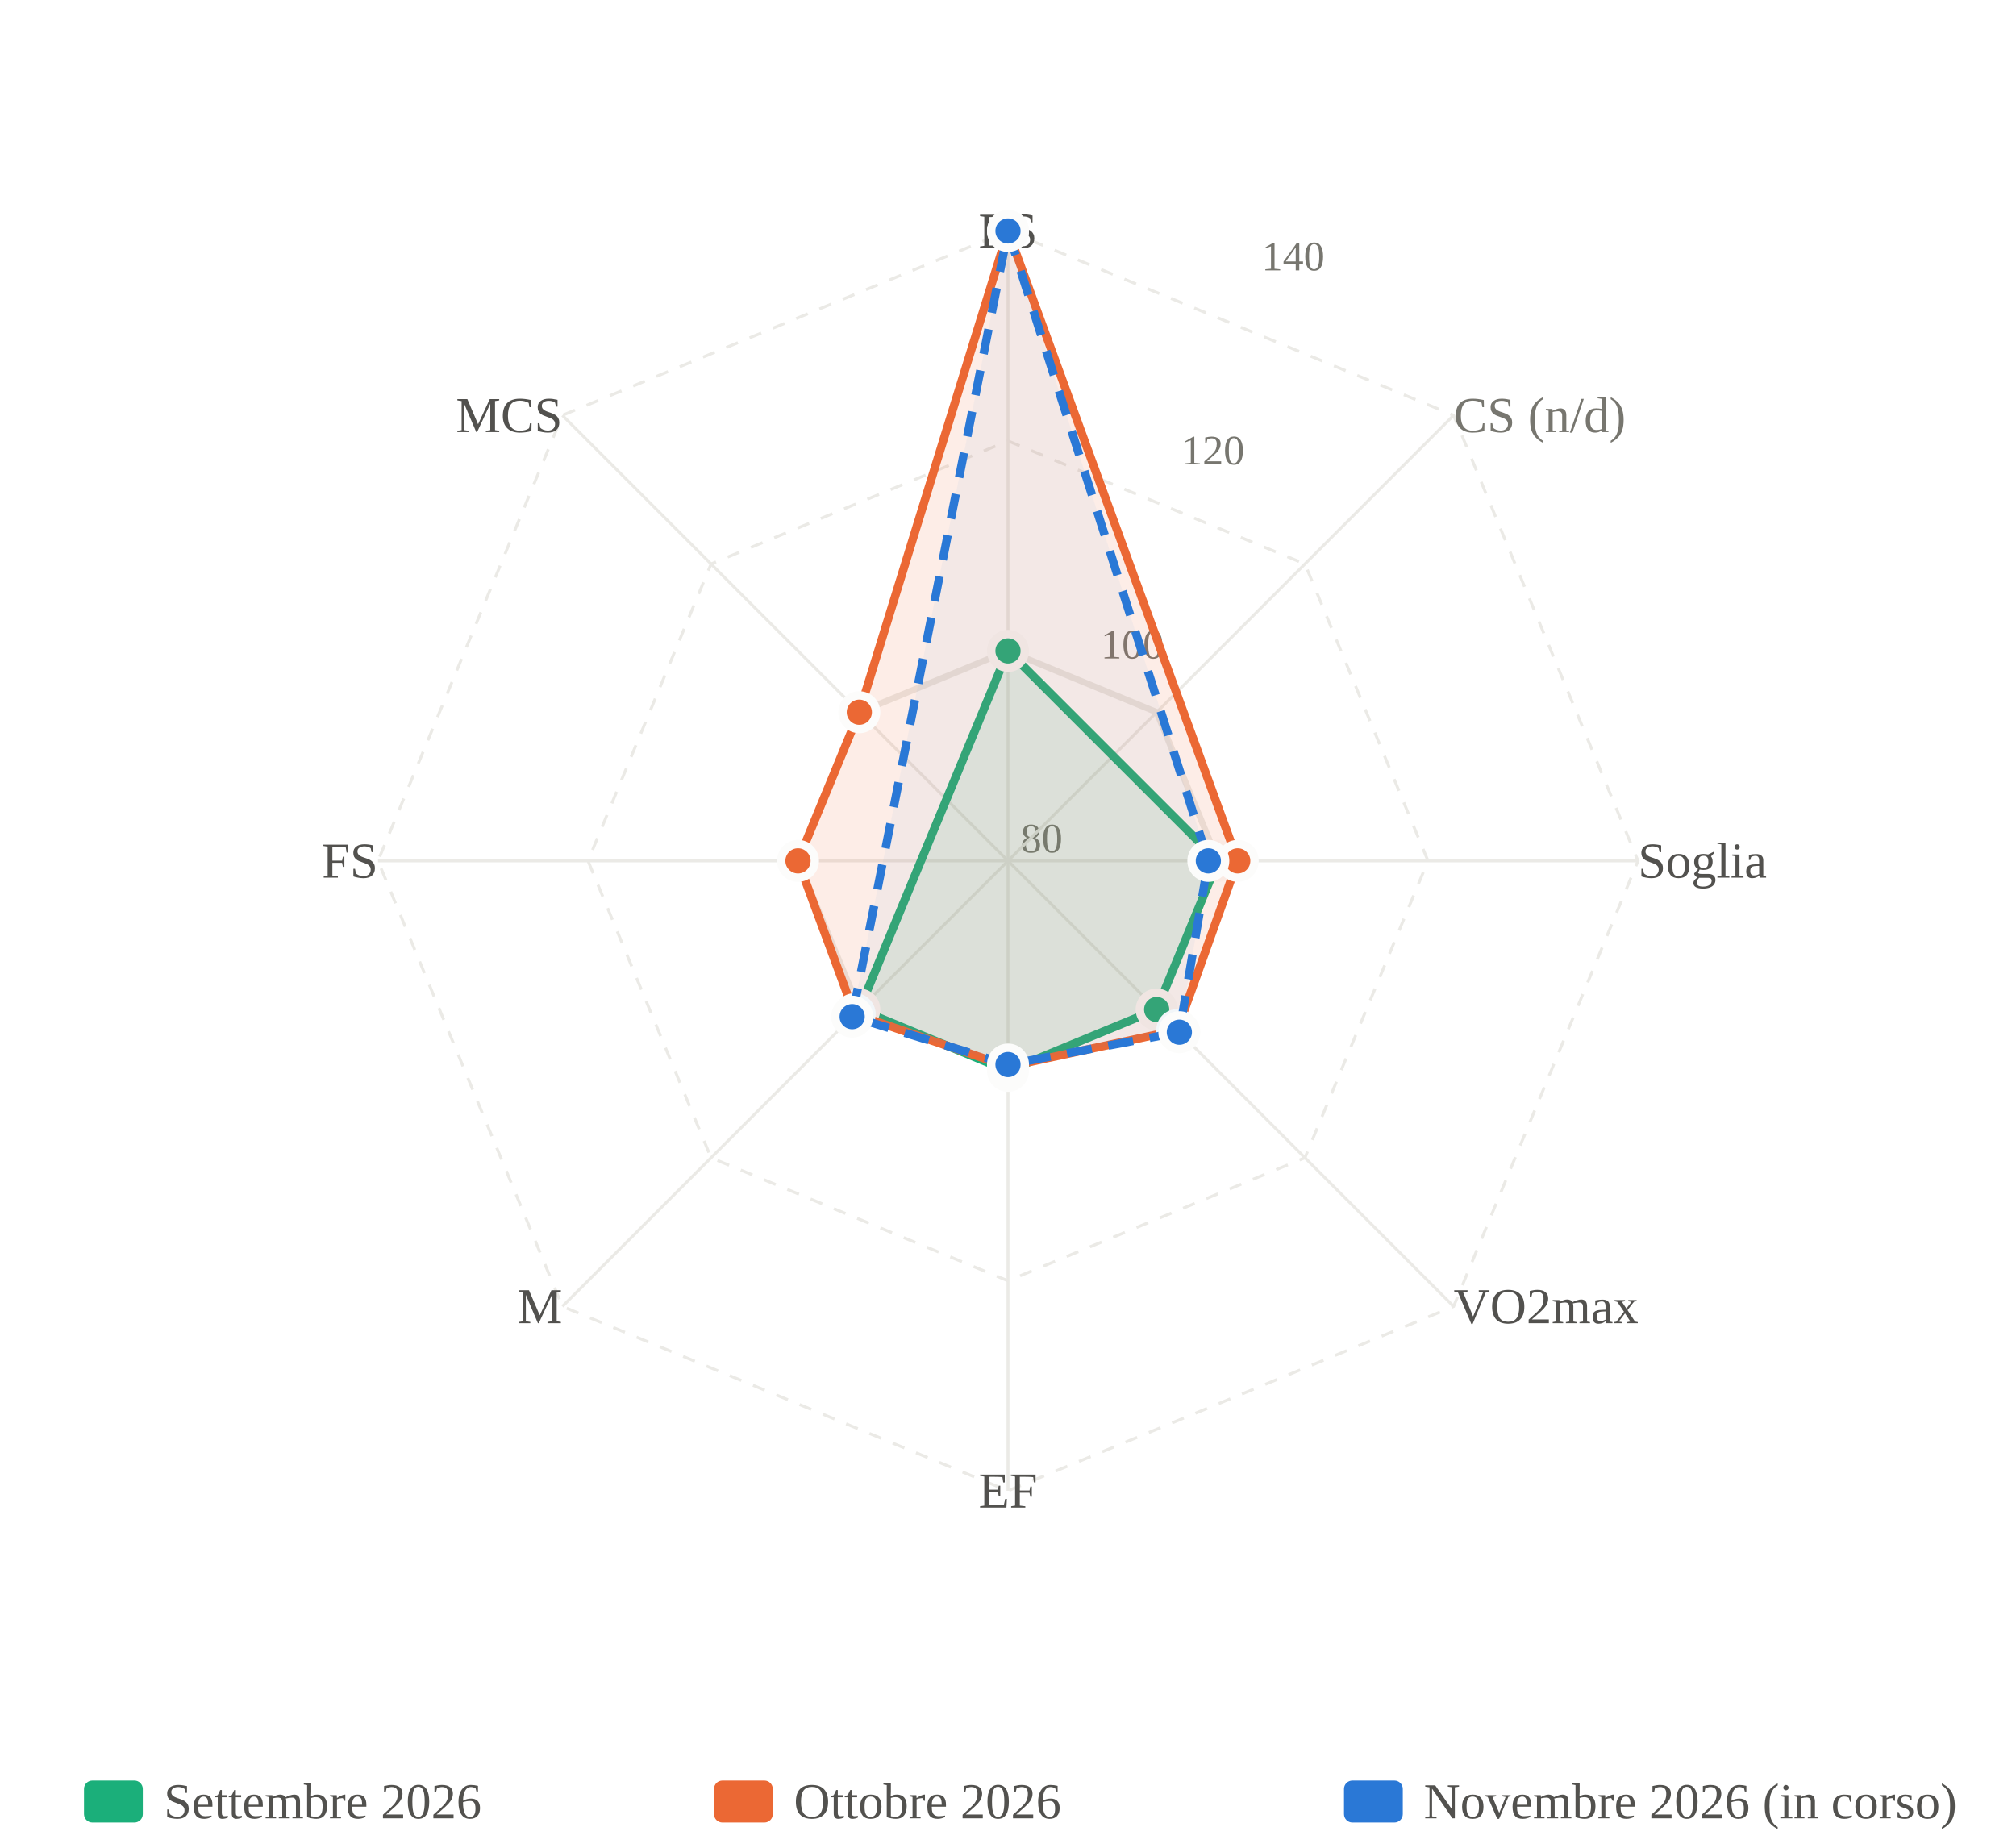
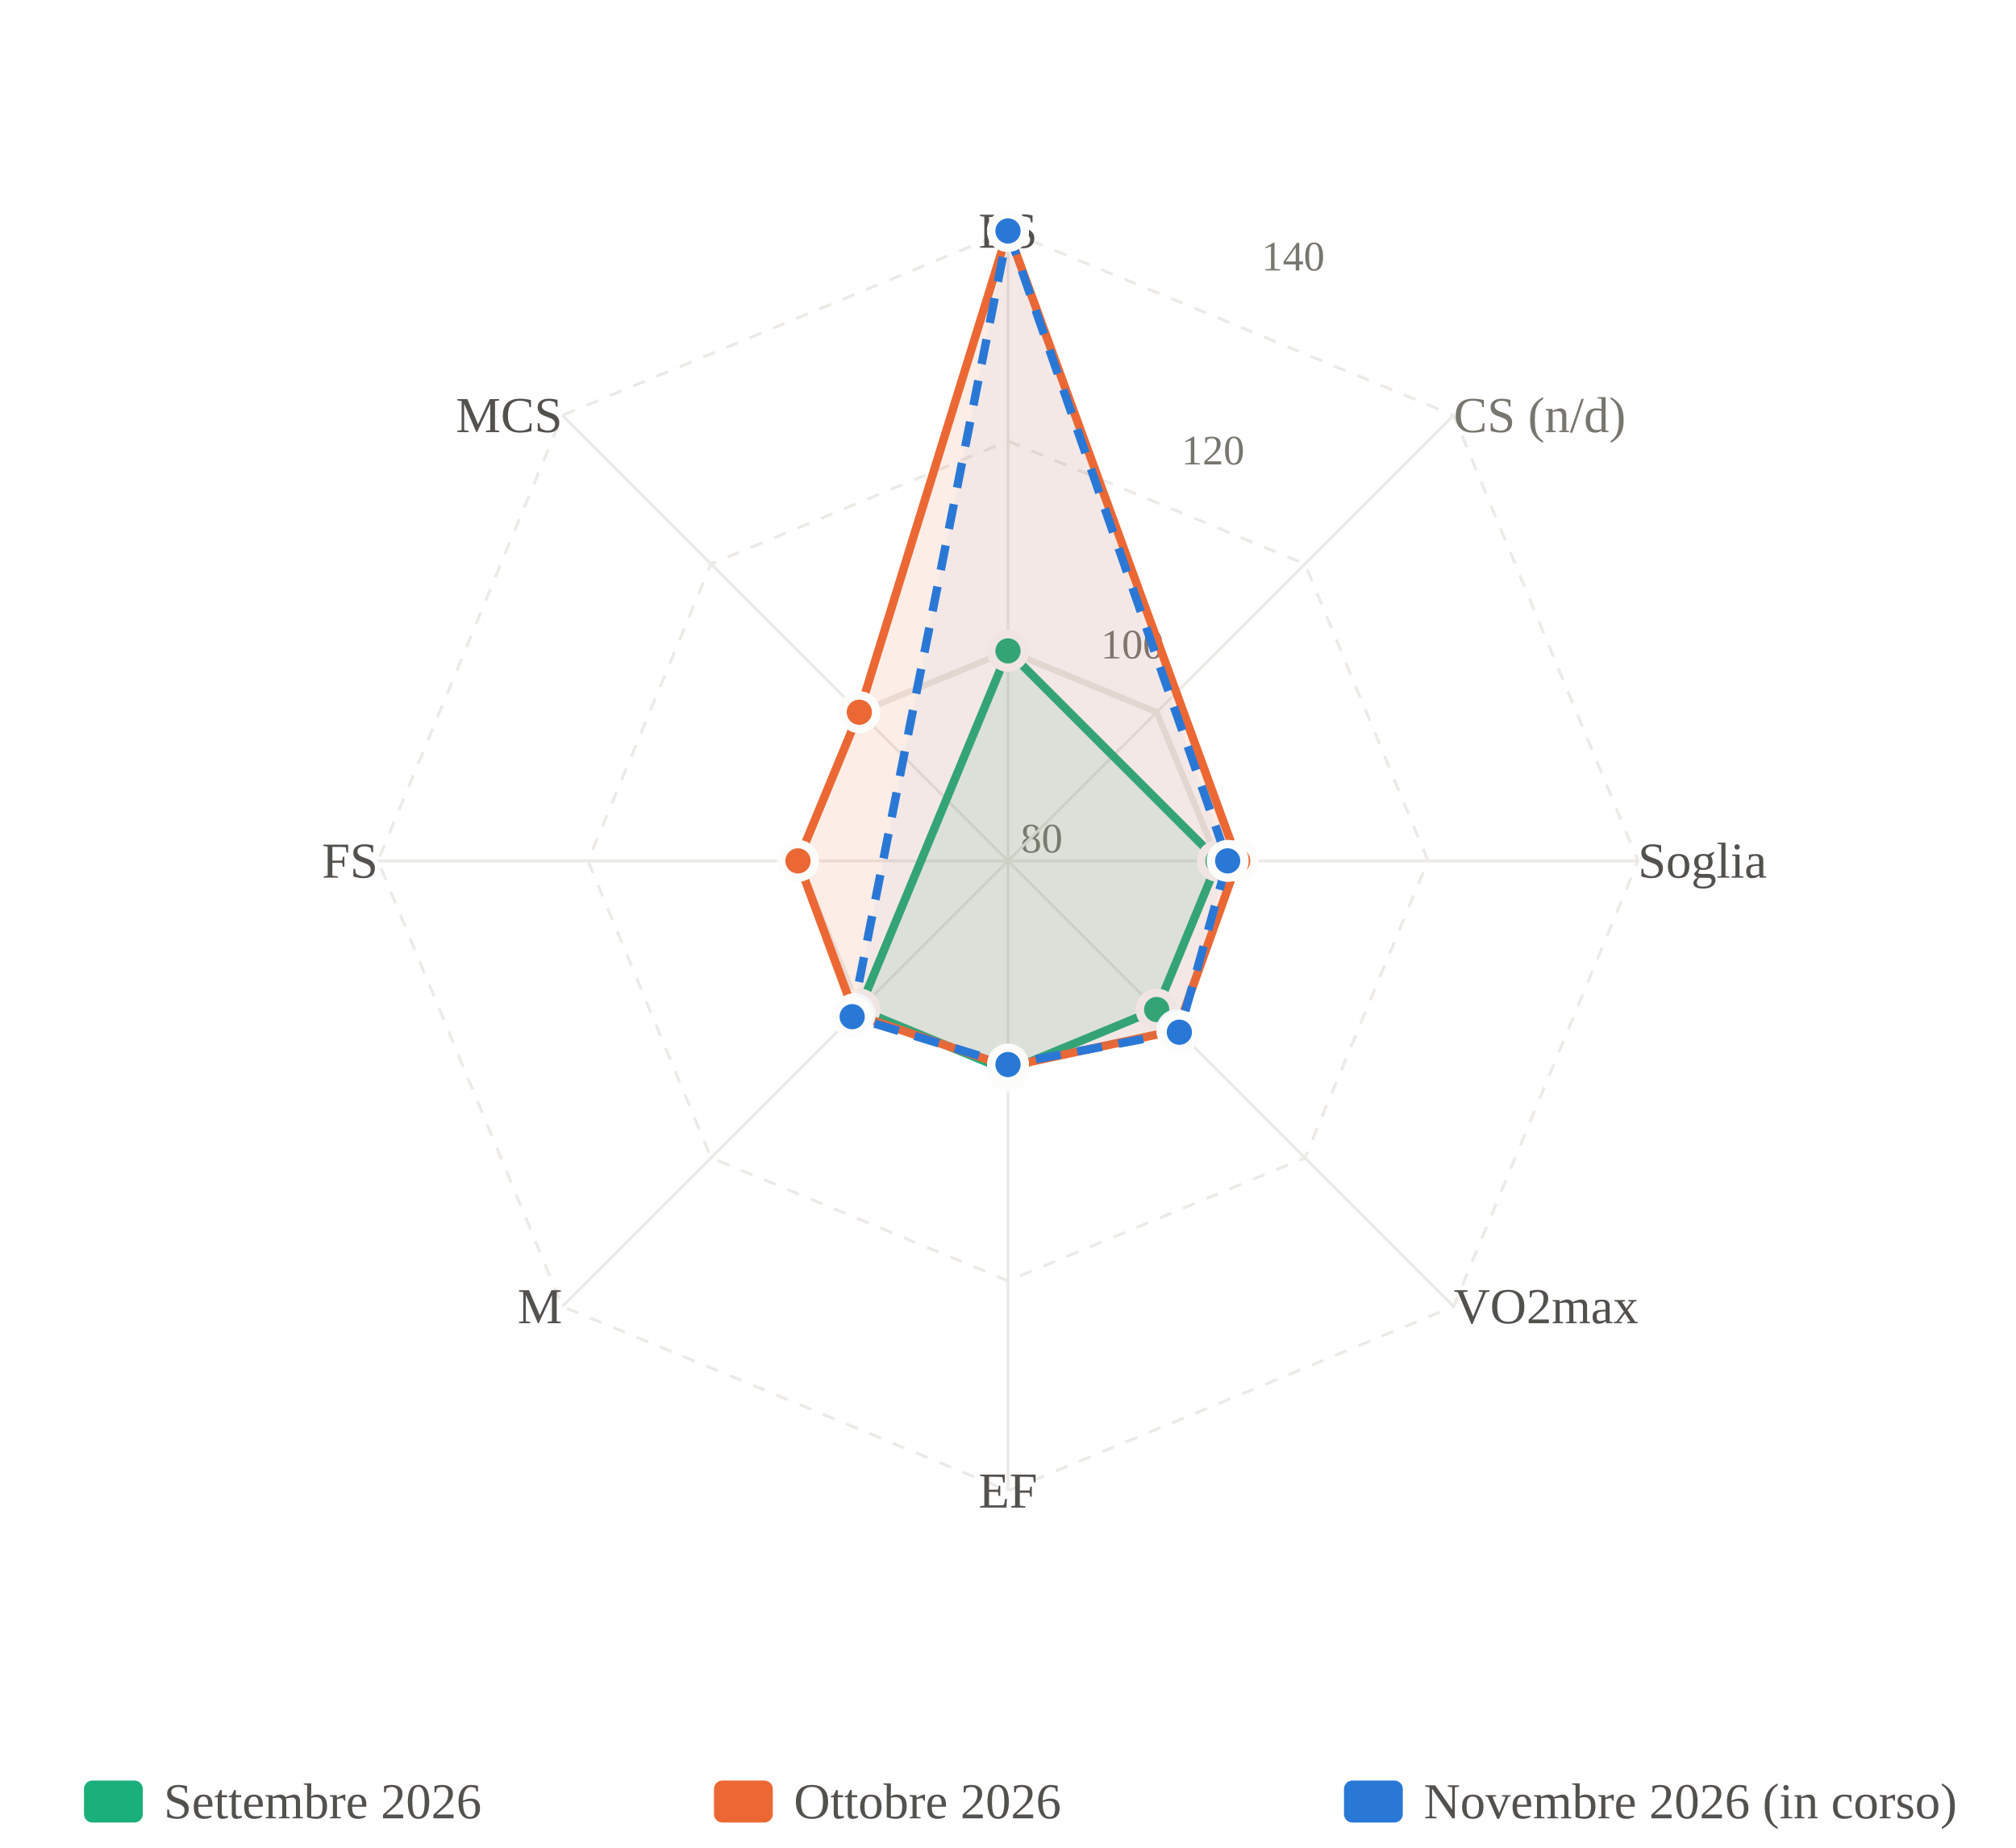
<svg xmlns="http://www.w3.org/2000/svg" viewBox="0 0 480 440" style="max-width:520px;width:100%;height:auto" role="img" aria-label="Profilo del runner, indice 100 = primo mese">
  <polygon points="240.0,205.0 240.0,205.0 240.0,205.0 240.0,205.0 240.0,205.0 240.0,205.0 240.0,205.0 240.0,205.0" fill="none" style="stroke:var(--grid, #ebeae6)" stroke-width="0.7" stroke-dasharray="3,3" />
  <text x="243.0" y="203.0" style="fill:var(--text-muted, #77766f)" font-size="10">80</text>
  <polygon points="240.0,155.0 275.4,169.6 290.0,205.0 275.4,240.4 240.0,255.0 204.6,240.4 190.0,205.0 204.6,169.6" fill="none" style="stroke:var(--grid, #ebeae6)" stroke-width="1.5" />
  <text x="262.1" y="156.8" style="fill:var(--text-muted, #77766f)" font-size="10">100</text>
  <polygon points="240.0,105.0 310.7,134.3 340.0,205.0 310.7,275.7 240.0,305.0 169.3,275.7 140.0,205.0 169.3,134.3" fill="none" style="stroke:var(--grid, #ebeae6)" stroke-width="0.7" stroke-dasharray="3,3" />
  <text x="281.3" y="110.6" style="fill:var(--text-muted, #77766f)" font-size="10">120</text>
  <polygon points="240.0,55.0 346.1,98.9 390.0,205.0 346.1,311.1 240.0,355.0 133.9,311.1 90.0,205.0 133.9,98.9" fill="none" style="stroke:var(--grid, #ebeae6)" stroke-width="0.7" stroke-dasharray="3,3" />
  <text x="300.4" y="64.4" style="fill:var(--text-muted, #77766f)" font-size="10">140</text>
  <line x1="240" y1="205" x2="240.0" y2="55.0" style="stroke:var(--grid, #ebeae6)" stroke-width="0.7" />
  <text x="240.0" y="59.0" text-anchor="middle" style="fill:var(--text-secondary, #52514e)" font-size="12">ES</text>
  <line x1="240" y1="205" x2="346.1" y2="98.9" style="stroke:var(--grid, #ebeae6)" stroke-width="0.7" />
  <text x="346.1" y="102.9" text-anchor="start" style="fill:var(--text-muted, #77766f)" font-size="12">CS (n/d)</text>
  <line x1="240" y1="205" x2="390.0" y2="205.0" style="stroke:var(--grid, #ebeae6)" stroke-width="0.7" />
  <text x="390.0" y="209.0" text-anchor="start" style="fill:var(--text-secondary, #52514e)" font-size="12">Soglia</text>
  <line x1="240" y1="205" x2="346.1" y2="311.1" style="stroke:var(--grid, #ebeae6)" stroke-width="0.7" />
  <text x="346.1" y="315.1" text-anchor="start" style="fill:var(--text-secondary, #52514e)" font-size="12">VO2max</text>
  <line x1="240" y1="205" x2="240.0" y2="355.0" style="stroke:var(--grid, #ebeae6)" stroke-width="0.7" />
  <text x="240.0" y="359.0" text-anchor="middle" style="fill:var(--text-secondary, #52514e)" font-size="12">EF</text>
  <line x1="240" y1="205" x2="133.9" y2="311.1" style="stroke:var(--grid, #ebeae6)" stroke-width="0.7" />
  <text x="133.9" y="315.1" text-anchor="end" style="fill:var(--text-secondary, #52514e)" font-size="12">M</text>
  <line x1="240" y1="205" x2="90.0" y2="205.0" style="stroke:var(--grid, #ebeae6)" stroke-width="0.7" />
  <text x="90.0" y="209.0" text-anchor="end" style="fill:var(--text-secondary, #52514e)" font-size="12">FS</text>
  <line x1="240" y1="205" x2="133.9" y2="98.9" style="stroke:var(--grid, #ebeae6)" stroke-width="0.7" />
  <text x="133.9" y="102.9" text-anchor="end" style="fill:var(--text-secondary, #52514e)" font-size="12">MCS</text>
  <polygon points="240.0,155.0 290.0,205.0 275.4,240.4 240.0,255.0 204.6,240.4" style="fill:var(--s3, #1baf7a);stroke:var(--s3, #1baf7a)" fill-opacity="0.12" stroke-width="2" />
  <circle cx="240.0" cy="155.0" r="4" style="fill:var(--s3, #1baf7a);stroke:var(--surface-1, #fcfcfb)" stroke-width="2" />
  <circle cx="290.0" cy="205.0" r="4" style="fill:var(--s3, #1baf7a);stroke:var(--surface-1, #fcfcfb)" stroke-width="2" />
  <circle cx="275.4" cy="240.4" r="4" style="fill:var(--s3, #1baf7a);stroke:var(--surface-1, #fcfcfb)" stroke-width="2" />
  <circle cx="240.0" cy="255.0" r="4" style="fill:var(--s3, #1baf7a);stroke:var(--surface-1, #fcfcfb)" stroke-width="2" />
  <circle cx="204.6" cy="240.4" r="4" style="fill:var(--s3, #1baf7a);stroke:var(--surface-1, #fcfcfb)" stroke-width="2" />
  <polygon points="240.0,55.0 294.7,205.0 280.3,245.3 240.0,254.0 203.5,241.5 190.0,205.0 204.6,169.6" style="fill:var(--s2, #eb6834);stroke:var(--s2, #eb6834)" fill-opacity="0.12" stroke-width="2" />
  <circle cx="240.0" cy="55.0" r="4" style="fill:var(--s2, #eb6834);stroke:var(--surface-1, #fcfcfb)" stroke-width="2" />
  <circle cx="294.7" cy="205.0" r="4" style="fill:var(--s2, #eb6834);stroke:var(--surface-1, #fcfcfb)" stroke-width="2" />
  <circle cx="280.3" cy="245.3" r="4" style="fill:var(--s2, #eb6834);stroke:var(--surface-1, #fcfcfb)" stroke-width="2" />
  <circle cx="240.0" cy="254.0" r="4" style="fill:var(--s2, #eb6834);stroke:var(--surface-1, #fcfcfb)" stroke-width="2" />
  <circle cx="203.5" cy="241.5" r="4" style="fill:var(--s2, #eb6834);stroke:var(--surface-1, #fcfcfb)" stroke-width="2" />
  <circle cx="190.0" cy="205.0" r="4" style="fill:var(--s2, #eb6834);stroke:var(--surface-1, #fcfcfb)" stroke-width="2" />
  <circle cx="204.6" cy="169.6" r="4" style="fill:var(--s2, #eb6834);stroke:var(--surface-1, #fcfcfb)" stroke-width="2" />
-   <polygon points="240.0,55.0 287.7,205.0 280.8,245.8 240.0,253.5 202.9,242.1" style="fill:var(--s1, #2a78d6);stroke:var(--s1, #2a78d6)" fill-opacity="0.05" stroke-width="2" stroke-dasharray="6,4" />
+   <polygon points="240.0,55.0 292.3,205.0 280.8,245.8 240.0,253.5 202.9,242.1" style="fill:var(--s1, #2a78d6);stroke:var(--s1, #2a78d6)" fill-opacity="0.05" stroke-width="2" stroke-dasharray="6,4" />
  <circle cx="240.0" cy="55.0" r="4" style="fill:var(--s1, #2a78d6);stroke:var(--surface-1, #fcfcfb)" stroke-width="2" />
-   <circle cx="287.7" cy="205.0" r="4" style="fill:var(--s1, #2a78d6);stroke:var(--surface-1, #fcfcfb)" stroke-width="2" />
+   <circle cx="292.3" cy="205.0" r="4" style="fill:var(--s1, #2a78d6);stroke:var(--surface-1, #fcfcfb)" stroke-width="2" />
  <circle cx="280.8" cy="245.8" r="4" style="fill:var(--s1, #2a78d6);stroke:var(--surface-1, #fcfcfb)" stroke-width="2" />
  <circle cx="240.0" cy="253.5" r="4" style="fill:var(--s1, #2a78d6);stroke:var(--surface-1, #fcfcfb)" stroke-width="2" />
  <circle cx="202.9" cy="242.1" r="4" style="fill:var(--s1, #2a78d6);stroke:var(--surface-1, #fcfcfb)" stroke-width="2" />
  <rect x="20" y="424" width="14" height="10" style="fill:var(--s3, #1baf7a)" rx="2" />
  <text x="39" y="433" style="fill:var(--text-secondary, #52514e)" font-size="12">Settembre 2026</text>
  <rect x="170" y="424" width="14" height="10" style="fill:var(--s2, #eb6834)" rx="2" />
  <text x="189" y="433" style="fill:var(--text-secondary, #52514e)" font-size="12">Ottobre 2026</text>
  <rect x="320" y="424" width="14" height="10" style="fill:var(--s1, #2a78d6)" rx="2" />
  <text x="339" y="433" style="fill:var(--text-secondary, #52514e)" font-size="12">Novembre 2026 (in corso)</text>
</svg>
